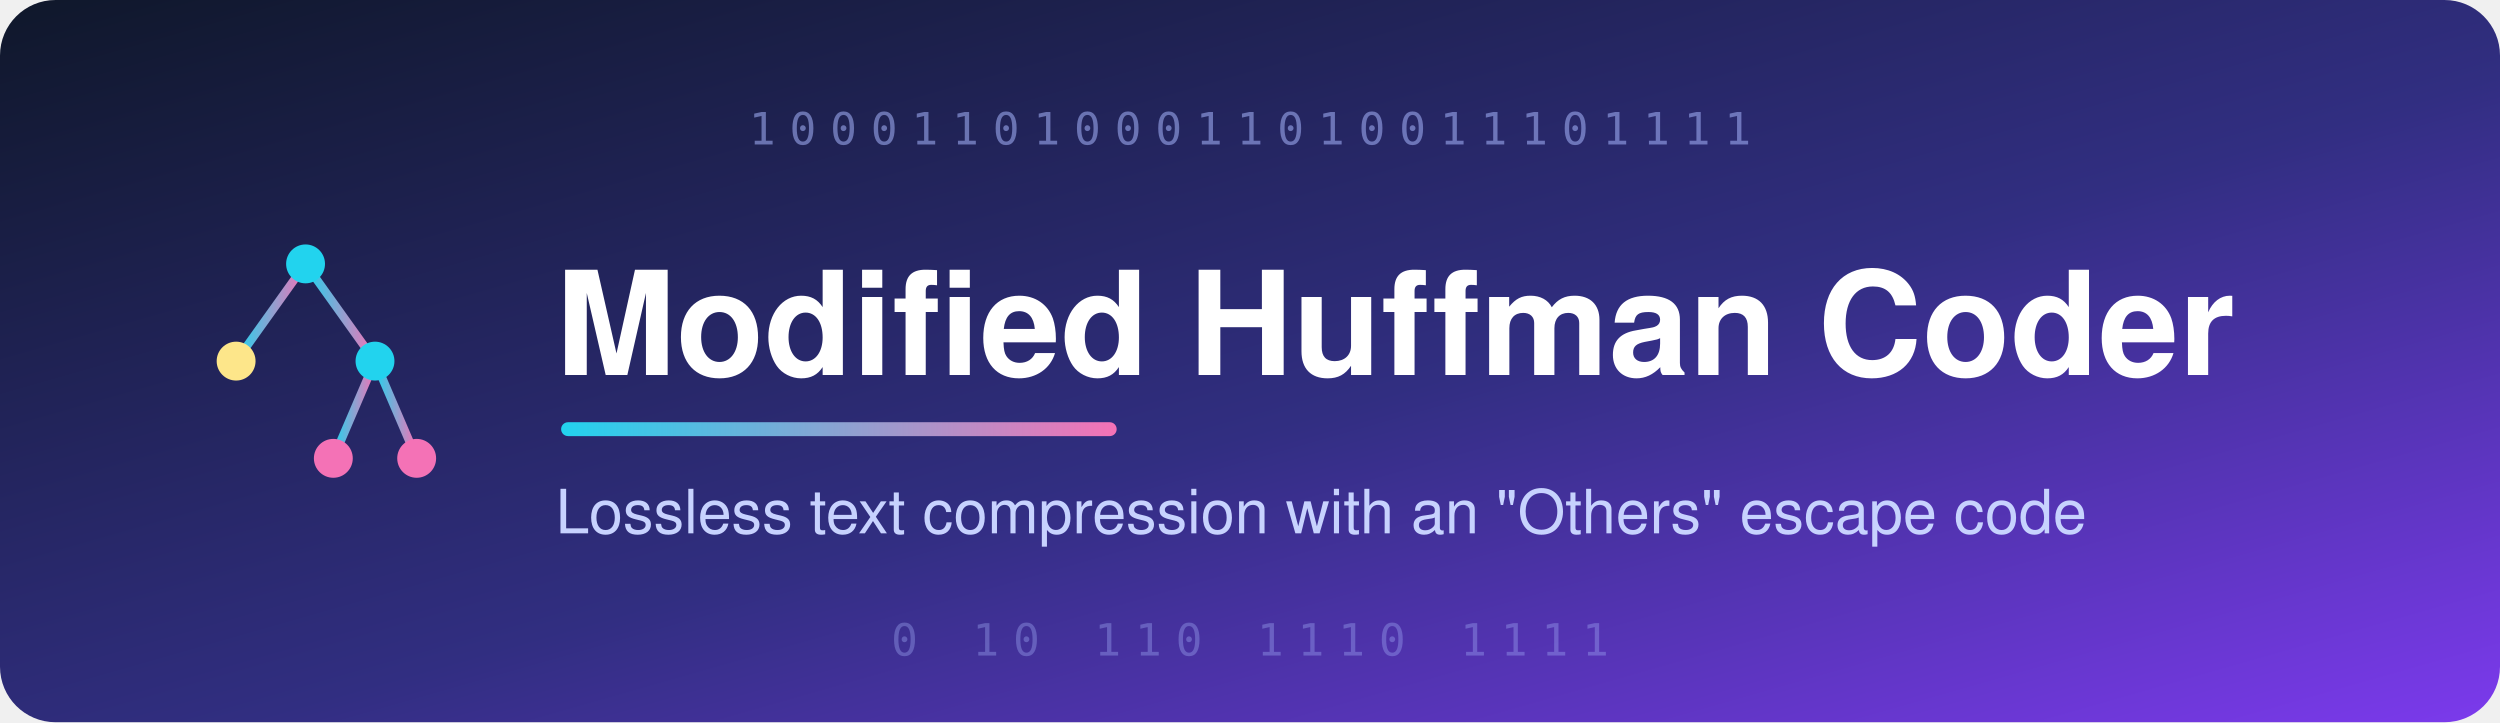
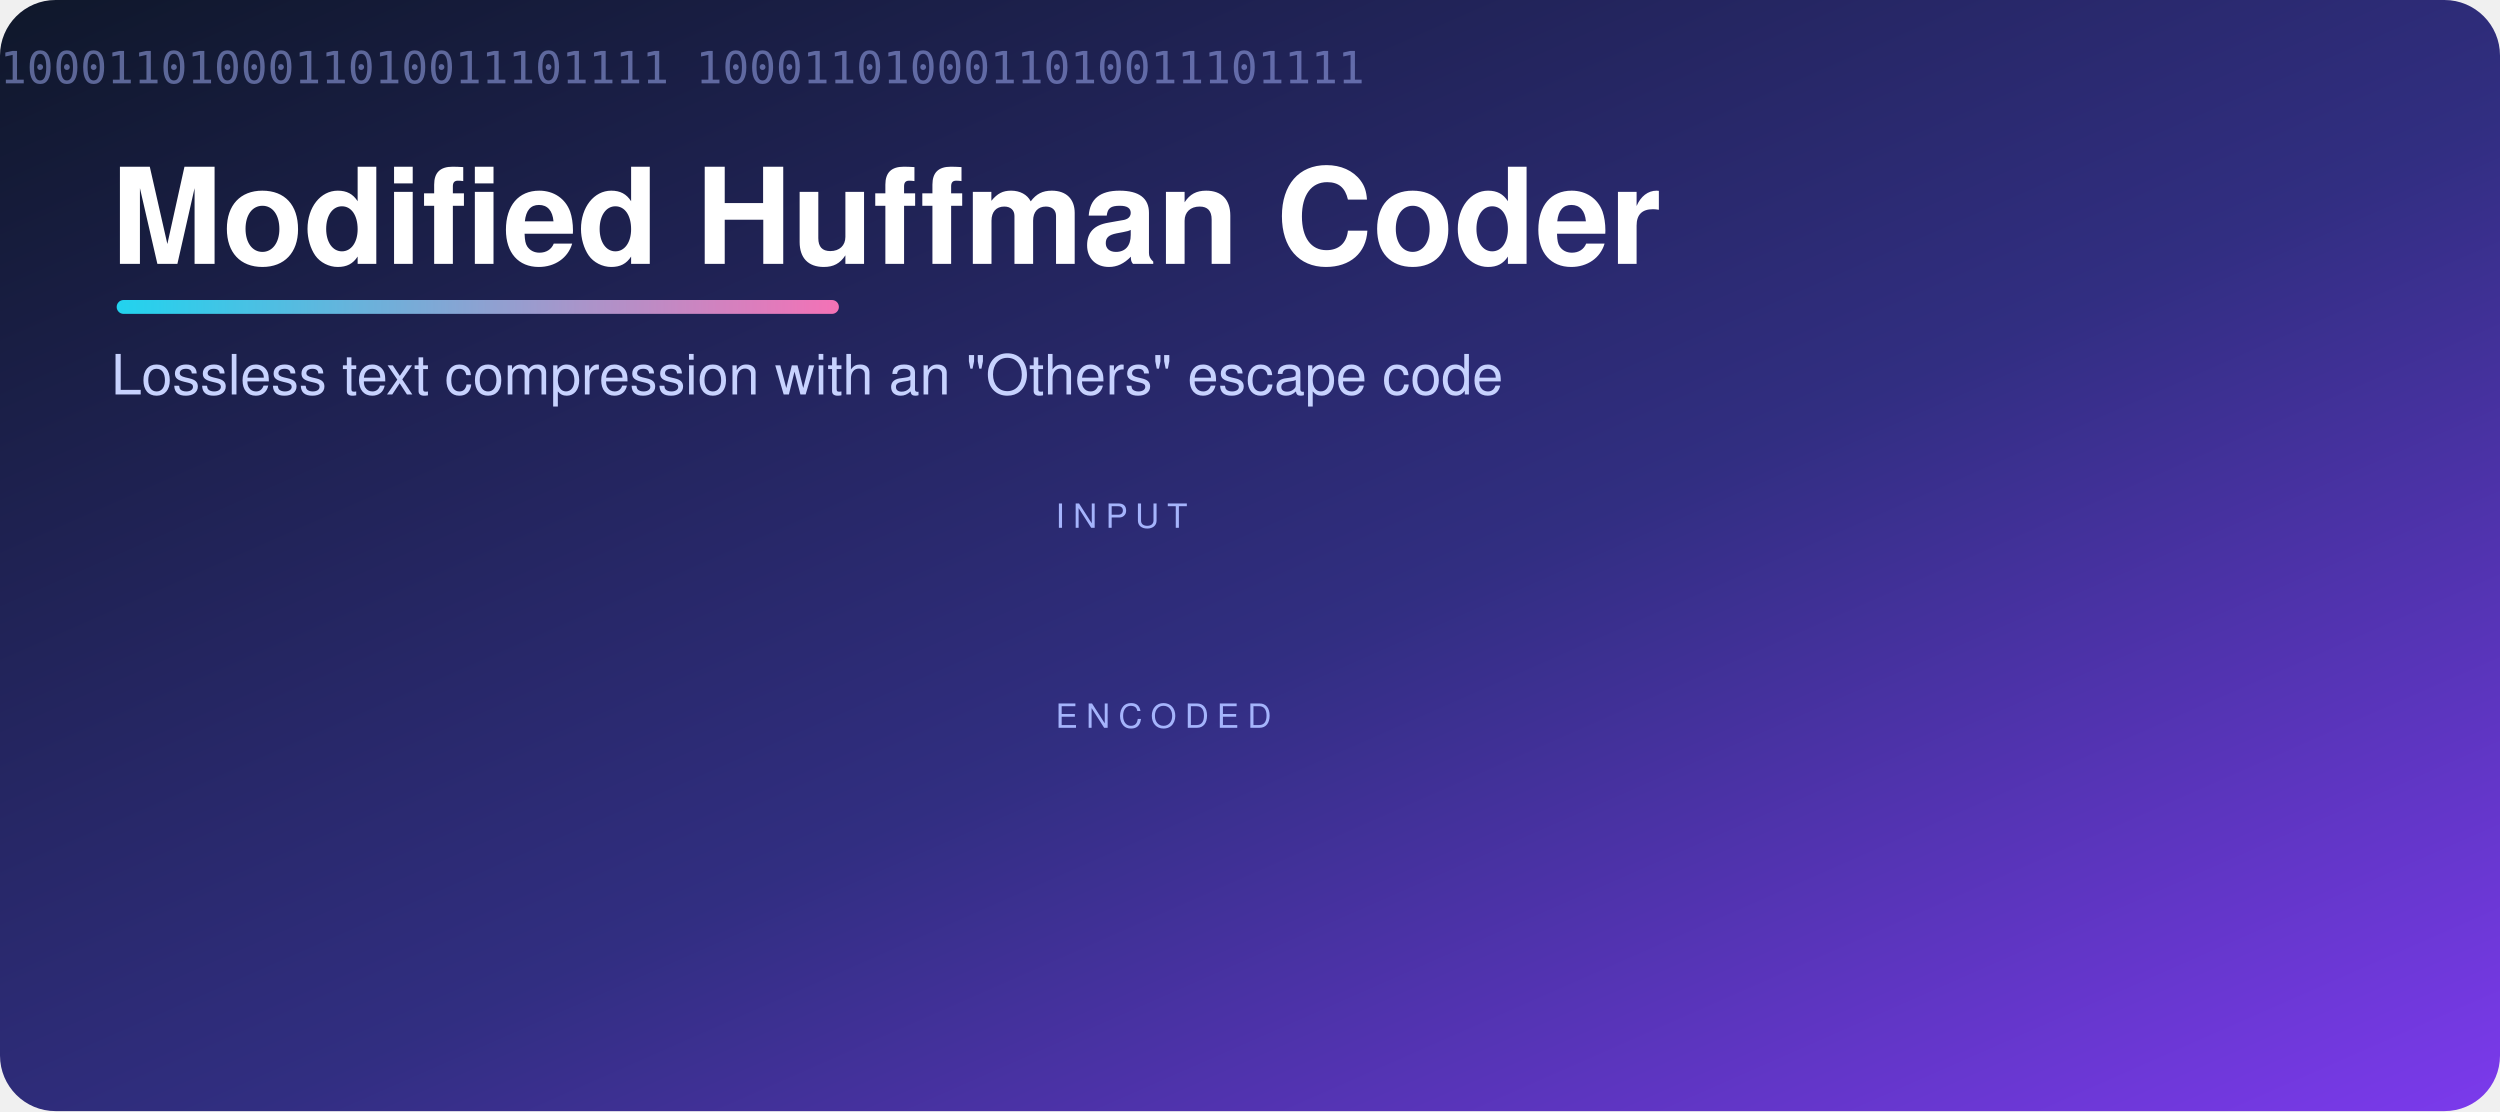
- <svg xmlns="http://www.w3.org/2000/svg" viewBox="0 0 900 260" width="900" height="260" role="img" aria-label="Modified Huffman Coder">
+ <svg xmlns="http://www.w3.org/2000/svg" viewBox="0 0 900 400" width="900" height="400" role="img" aria-label="Animated demo of Modified Huffman Coder encoding BEE$BEE$BEAD into 25 bits">
  <defs>
    <linearGradient id="bg" x1="0" y1="0" x2="1" y2="1">
      <stop offset="0%" stop-color="#0f172a" />
      <stop offset="55%" stop-color="#312e81" />
      <stop offset="100%" stop-color="#7c3aed" />
    </linearGradient>
    <linearGradient id="accent" x1="0" y1="0" x2="1" y2="0">
      <stop offset="0%" stop-color="#22d3ee" />
      <stop offset="100%" stop-color="#f472b6" />
    </linearGradient>
+     <clipPath id="clip">
+       <rect width="900" height="400" rx="20" />
+     </clipPath>
  </defs>
-   <rect width="900" height="260" rx="20" fill="url(#bg)" />
-   <text x="450" y="52" text-anchor="middle" font-family="Consolas, Menlo, monospace" font-size="16" letter-spacing="5" fill="#a5b4fc" opacity="0.55">1000110100011010011101111</text>
-   <text x="450" y="236" text-anchor="middle" font-family="Consolas, Menlo, monospace" font-size="16" letter-spacing="5" fill="#a5b4fc" opacity="0.35">0 10 110 1110 1111</text>
-   <g stroke="url(#accent)" stroke-width="3" stroke-linecap="round" fill="none" transform="translate(70,95)">
-     <line x1="40" y1="0" x2="15" y2="35" />
-     <line x1="40" y1="0" x2="65" y2="35" />
-     <line x1="65" y1="35" x2="50" y2="70" />
-     <line x1="65" y1="35" x2="80" y2="70" />
+   <style>
+ .pop{transform-box:fill-box;transform-origin:center}
+ #marq{animation:marq 16s linear infinite}
+ @keyframes marq{from{transform:translateX(0)}to{transform:translateX(-900px)}}
+ #bar{transform-box:fill-box;transform-origin:left center;animation:bar 4s ease-in-out infinite}
+ @keyframes bar{0%,100%{transform:scaleX(.35)}50%{transform:scaleX(1)}}
+ @keyframes k_e0{0%,2.14%{opacity:0;stroke-dashoffset:72}5.71%,92%{opacity:1;stroke-dashoffset:0}96%,100%{opacity:0;stroke-dashoffset:0}}#e0{animation:k_e0 14.0s infinite;opacity:0;stroke-dashoffset:72}@keyframes k_e1{0%,4.29%{opacity:0;stroke-dashoffset:72}7.86%,92%{opacity:1;stroke-dashoffset:0}96%,100%{opacity:0;stroke-dashoffset:0}}#e1{animation:k_e1 14.0s infinite;opacity:0;stroke-dashoffset:72}@keyframes k_e2{0%,6.43%{opacity:0;stroke-dashoffset:65}10.00%,92%{opacity:1;stroke-dashoffset:0}96%,100%{opacity:0;stroke-dashoffset:0}}#e2{animation:k_e2 14.0s infinite;opacity:0;stroke-dashoffset:65}@keyframes k_e3{0%,8.57%{opacity:0;stroke-dashoffset:65}12.14%,92%{opacity:1;stroke-dashoffset:0}96%,100%{opacity:0;stroke-dashoffset:0}}#e3{animation:k_e3 14.0s infinite;opacity:0;stroke-dashoffset:65}@keyframes k_e4{0%,10.71%{opacity:0;stroke-dashoffset:62}14.29%,92%{opacity:1;stroke-dashoffset:0}96%,100%{opacity:0;stroke-dashoffset:0}}#e4{animation:k_e4 14.0s infinite;opacity:0;stroke-dashoffset:62}@keyframes k_e5{0%,12.86%{opacity:0;stroke-dashoffset:65}16.43%,92%{opacity:1;stroke-dashoffset:0}96%,100%{opacity:0;stroke-dashoffset:0}}#e5{animation:k_e5 14.0s infinite;opacity:0;stroke-dashoffset:65}@keyframes k_e6{0%,15.00%{opacity:0;stroke-dashoffset:62}18.57%,92%{opacity:1;stroke-dashoffset:0}96%,100%{opacity:0;stroke-dashoffset:0}}#e6{animation:k_e6 14.0s infinite;opacity:0;stroke-dashoffset:62}@keyframes k_e7{0%,17.14%{opacity:0;stroke-dashoffset:62}20.71%,92%{opacity:1;stroke-dashoffset:0}96%,100%{opacity:0;stroke-dashoffset:0}}#e7{animation:k_e7 14.0s infinite;opacity:0;stroke-dashoffset:62}@keyframes k_n_root{0%,0.00%{opacity:0;transform:scale(.2)}2.86%,92%{opacity:1;transform:scale(1)}96%,100%{opacity:0;transform:scale(1)}}#n_root{animation:k_n_root 14.0s infinite;opacity:0;transform:scale(.2)}@keyframes k_n_n1{0%,5.00%{opacity:0;transform:scale(.2)}7.86%,92%{opacity:1;transform:scale(1)}96%,100%{opacity:0;transform:scale(1)}}#n_n1{animation:k_n_n1 14.0s infinite;opacity:0;transform:scale(.2)}@keyframes k_n_n2{0%,10.00%{opacity:0;transform:scale(.2)}12.86%,92%{opacity:1;transform:scale(1)}96%,100%{opacity:0;transform:scale(1)}}#n_n2{animation:k_n_n2 14.0s infinite;opacity:0;transform:scale(.2)}@keyframes k_n_n3{0%,14.29%{opacity:0;transform:scale(.2)}17.14%,92%{opacity:1;transform:scale(1)}96%,100%{opacity:0;transform:scale(1)}}#n_n3{animation:k_n_n3 14.0s infinite;opacity:0;transform:scale(.2)}@keyframes k_l_0{0%,5.71%{opacity:0;transform:scale(.2)}8.57%,92%{opacity:1;transform:scale(1)}96%,100%{opacity:0;transform:scale(1)}}#l_0{animation:k_l_0 14.0s infinite;opacity:0;transform:scale(.2)}@keyframes k_l_1{0%,8.57%{opacity:0;transform:scale(.2)}11.43%,92%{opacity:1;transform:scale(1)}96%,100%{opacity:0;transform:scale(1)}}#l_1{animation:k_l_1 14.0s infinite;opacity:0;transform:scale(.2)}@keyframes k_l_2{0%,11.43%{opacity:0;transform:scale(.2)}14.29%,92%{opacity:1;transform:scale(1)}96%,100%{opacity:0;transform:scale(1)}}#l_2{animation:k_l_2 14.0s infinite;opacity:0;transform:scale(.2)}@keyframes k_l_3{0%,14.29%{opacity:0;transform:scale(.2)}17.14%,92%{opacity:1;transform:scale(1)}96%,100%{opacity:0;transform:scale(1)}}#l_3{animation:k_l_3 14.0s infinite;opacity:0;transform:scale(.2)}@keyframes k_l_4{0%,17.14%{opacity:0;transform:scale(.2)}20.00%,92%{opacity:1;transform:scale(1)}96%,100%{opacity:0;transform:scale(1)}}#l_4{animation:k_l_4 14.0s infinite;opacity:0;transform:scale(.2)}@keyframes k_c_0{0%,28.57%{opacity:0;transform:translateY(-8px)}31.07%,92%{opacity:1;transform:translateY(0)}96%,100%{opacity:0;transform:translateY(0)}}#c_0{animation:k_c_0 14.0s infinite;opacity:0;transform:translateY(-8px)}@keyframes k_c_1{0%,32.14%{opacity:0;transform:translateY(-8px)}34.64%,92%{opacity:1;transform:translateY(0)}96%,100%{opacity:0;transform:translateY(0)}}#c_1{animation:k_c_1 14.0s infinite;opacity:0;transform:translateY(-8px)}@keyframes k_c_2{0%,35.71%{opacity:0;transform:translateY(-8px)}38.21%,92%{opacity:1;transform:translateY(0)}96%,100%{opacity:0;transform:translateY(0)}}#c_2{animation:k_c_2 14.0s infinite;opacity:0;transform:translateY(-8px)}@keyframes k_c_3{0%,39.29%{opacity:0;transform:translateY(-8px)}41.79%,92%{opacity:1;transform:translateY(0)}96%,100%{opacity:0;transform:translateY(0)}}#c_3{animation:k_c_3 14.0s infinite;opacity:0;transform:translateY(-8px)}@keyframes k_c_4{0%,42.86%{opacity:0;transform:translateY(-8px)}45.36%,92%{opacity:1;transform:translateY(0)}96%,100%{opacity:0;transform:translateY(0)}}#c_4{animation:k_c_4 14.0s infinite;opacity:0;transform:translateY(-8px)}@keyframes k_c_5{0%,46.43%{opacity:0;transform:translateY(-8px)}48.93%,92%{opacity:1;transform:translateY(0)}96%,100%{opacity:0;transform:translateY(0)}}#c_5{animation:k_c_5 14.0s infinite;opacity:0;transform:translateY(-8px)}@keyframes k_c_6{0%,50.00%{opacity:0;transform:translateY(-8px)}52.50%,92%{opacity:1;transform:translateY(0)}96%,100%{opacity:0;transform:translateY(0)}}#c_6{animation:k_c_6 14.0s infinite;opacity:0;transform:translateY(-8px)}@keyframes k_c_7{0%,53.57%{opacity:0;transform:translateY(-8px)}56.07%,92%{opacity:1;transform:translateY(0)}96%,100%{opacity:0;transform:translateY(0)}}#c_7{animation:k_c_7 14.0s infinite;opacity:0;transform:translateY(-8px)}@keyframes k_c_8{0%,57.14%{opacity:0;transform:translateY(-8px)}59.64%,92%{opacity:1;transform:translateY(0)}96%,100%{opacity:0;transform:translateY(0)}}#c_8{animation:k_c_8 14.0s infinite;opacity:0;transform:translateY(-8px)}@keyframes k_c_9{0%,60.71%{opacity:0;transform:translateY(-8px)}63.21%,92%{opacity:1;transform:translateY(0)}96%,100%{opacity:0;transform:translateY(0)}}#c_9{animation:k_c_9 14.0s infinite;opacity:0;transform:translateY(-8px)}@keyframes k_c_10{0%,64.29%{opacity:0;transform:translateY(-8px)}66.79%,92%{opacity:1;transform:translateY(0)}96%,100%{opacity:0;transform:translateY(0)}}#c_10{animation:k_c_10 14.0s infinite;opacity:0;transform:translateY(-8px)}@keyframes k_c_11{0%,67.86%{opacity:0;transform:translateY(-8px)}70.36%,92%{opacity:1;transform:translateY(0)}96%,100%{opacity:0;transform:translateY(0)}}#c_11{animation:k_c_11 14.0s infinite;opacity:0;transform:translateY(-8px)}@keyframes k_res{0%,75.71%{opacity:0}80.00%,92%{opacity:1}96%,100%{opacity:0}}#res{animation:k_res 14.0s infinite;opacity:0}
+ @media (prefers-reduced-motion:reduce){*{animation:none!important;opacity:1!important;stroke-dashoffset:0!important;transform:none!important}}
+ </style>
+   <g clip-path="url(#clip)">
+     <rect width="900" height="400" fill="url(#bg)" />
+     <g id="marq" font-family="Consolas,Menlo,monospace" font-size="16" fill="#a5b4fc" opacity=".5">
+       <text x="0" y="30" textLength="900" lengthAdjust="spacing">1000110100011010011101111 1000110100011010011101111 </text>
+       <text x="900" y="30" textLength="900" lengthAdjust="spacing">1000110100011010011101111 1000110100011010011101111 </text>
+       <text x="1800" y="30" textLength="900" lengthAdjust="spacing">1000110100011010011101111 1000110100011010011101111 </text>
+     </g>
+     <text x="40" y="95" font-family="Segoe UI,Helvetica,Arial,sans-serif" font-size="48" font-weight="800" fill="#ffffff">Modified Huffman Coder</text>
+     <rect id="bar" x="42" y="108" width="260" height="5" rx="2.5" fill="url(#accent)" />
+     <text x="40" y="142" font-family="Segoe UI,Helvetica,Arial,sans-serif" font-size="20" fill="#c7d2fe">Lossless text compression with an "Others" escape code</text>
+     <line id="e0" x1="120" y1="160" x2="70" y2="210" stroke="url(#accent)" stroke-width="3" stroke-linecap="round" stroke-dasharray="72" />
+     <line id="e1" x1="120" y1="160" x2="170" y2="210" stroke="url(#accent)" stroke-width="3" stroke-linecap="round" stroke-dasharray="72" />
+     <line id="e2" x1="170" y1="210" x2="130" y2="260" stroke="url(#accent)" stroke-width="3" stroke-linecap="round" stroke-dasharray="65" />
+     <line id="e3" x1="170" y1="210" x2="210" y2="260" stroke="url(#accent)" stroke-width="3" stroke-linecap="round" stroke-dasharray="65" />
+     <line id="e4" x1="210" y1="260" x2="175" y2="310" stroke="url(#accent)" stroke-width="3" stroke-linecap="round" stroke-dasharray="62" />
+     <line id="e5" x1="210" y1="260" x2="250" y2="310" stroke="url(#accent)" stroke-width="3" stroke-linecap="round" stroke-dasharray="65" />
+     <line id="e6" x1="250" y1="310" x2="215" y2="360" stroke="url(#accent)" stroke-width="3" stroke-linecap="round" stroke-dasharray="62" />
+     <line id="e7" x1="250" y1="310" x2="285" y2="360" stroke="url(#accent)" stroke-width="3" stroke-linecap="round" stroke-dasharray="62" />
+     <circle id="n_root" class="pop" cx="120" cy="160" r="7" fill="#818cf8" />
+     <circle id="n_n1" class="pop" cx="170" cy="210" r="7" fill="#818cf8" />
+     <circle id="n_n2" class="pop" cx="210" cy="260" r="7" fill="#818cf8" />
+     <circle id="n_n3" class="pop" cx="250" cy="310" r="7" fill="#818cf8" />
+     <g id="l_0" class="pop">
+       <circle cx="70" cy="210" r="14" fill="#22d3ee" />
+       <text x="70" y="215" text-anchor="middle" font-family="Consolas,Menlo,monospace" font-size="15" font-weight="800" fill="#0f172a">E</text>
+       <text x="70" y="242" text-anchor="middle" font-family="Consolas,Menlo,monospace" font-size="13" fill="#22d3ee">0</text>
+     </g>
+     <g id="l_1" class="pop">
+       <circle cx="130" cy="260" r="14" fill="#a78bfa" />
+       <text x="130" y="265" text-anchor="middle" font-family="Consolas,Menlo,monospace" font-size="15" font-weight="800" fill="#0f172a">B</text>
+       <text x="130" y="292" text-anchor="middle" font-family="Consolas,Menlo,monospace" font-size="13" fill="#a78bfa">10</text>
+     </g>
+     <g id="l_2" class="pop">
+       <circle cx="175" cy="310" r="14" fill="#fde68a" />
+       <text x="175" y="315" text-anchor="middle" font-family="Consolas,Menlo,monospace" font-size="15" font-weight="800" fill="#0f172a">$</text>
+       <text x="175" y="342" text-anchor="middle" font-family="Consolas,Menlo,monospace" font-size="13" fill="#fde68a">110</text>
+     </g>
+     <g id="l_3" class="pop">
+       <circle cx="215" cy="360" r="14" fill="#f472b6" />
+       <text x="215" y="365" text-anchor="middle" font-family="Consolas,Menlo,monospace" font-size="15" font-weight="800" fill="#0f172a">A</text>
+       <text x="215" y="392" text-anchor="middle" font-family="Consolas,Menlo,monospace" font-size="13" fill="#f472b6">1110</text>
+     </g>
+     <g id="l_4" class="pop">
+       <circle cx="285" cy="360" r="14" fill="#4ade80" />
+       <text x="285" y="365" text-anchor="middle" font-family="Consolas,Menlo,monospace" font-size="15" font-weight="800" fill="#0f172a">D</text>
+       <text x="285" y="392" text-anchor="middle" font-family="Consolas,Menlo,monospace" font-size="13" fill="#4ade80">1111</text>
+     </g>
+     <text x="380" y="190" font-family="Segoe UI,Helvetica,Arial,sans-serif" font-size="12" letter-spacing="3" fill="#a5b4fc">INPUT</text>
+     <text x="380" y="262" font-family="Segoe UI,Helvetica,Arial,sans-serif" font-size="12" letter-spacing="3" fill="#a5b4fc">ENCODED</text>
+     <g id="c_0" class="pop">
+       <text x="400" y="226" text-anchor="middle" font-family="Consolas,Menlo,monospace" font-size="26" font-weight="800" fill="#a78bfa">B</text>
+       <text x="400" y="292" text-anchor="middle" font-family="Consolas,Menlo,monospace" font-size="14" fill="#a78bfa">10</text>
+       <line x1="400" y1="236" x2="400" y2="276" stroke="#a78bfa" stroke-width="1.5" stroke-dasharray="3 4" opacity=".6" />
+     </g>
+     <g id="c_1" class="pop">
+       <text x="438" y="226" text-anchor="middle" font-family="Consolas,Menlo,monospace" font-size="26" font-weight="800" fill="#22d3ee">E</text>
+       <text x="438" y="292" text-anchor="middle" font-family="Consolas,Menlo,monospace" font-size="14" fill="#22d3ee">0</text>
+       <line x1="438" y1="236" x2="438" y2="276" stroke="#22d3ee" stroke-width="1.5" stroke-dasharray="3 4" opacity=".6" />
+     </g>
+     <g id="c_2" class="pop">
+       <text x="476" y="226" text-anchor="middle" font-family="Consolas,Menlo,monospace" font-size="26" font-weight="800" fill="#22d3ee">E</text>
+       <text x="476" y="292" text-anchor="middle" font-family="Consolas,Menlo,monospace" font-size="14" fill="#22d3ee">0</text>
+       <line x1="476" y1="236" x2="476" y2="276" stroke="#22d3ee" stroke-width="1.5" stroke-dasharray="3 4" opacity=".6" />
+     </g>
+     <g id="c_3" class="pop">
+       <text x="514" y="226" text-anchor="middle" font-family="Consolas,Menlo,monospace" font-size="26" font-weight="800" fill="#fde68a">$</text>
+       <text x="514" y="292" text-anchor="middle" font-family="Consolas,Menlo,monospace" font-size="14" fill="#fde68a">110</text>
+       <line x1="514" y1="236" x2="514" y2="276" stroke="#fde68a" stroke-width="1.5" stroke-dasharray="3 4" opacity=".6" />
+     </g>
+     <g id="c_4" class="pop">
+       <text x="552" y="226" text-anchor="middle" font-family="Consolas,Menlo,monospace" font-size="26" font-weight="800" fill="#a78bfa">B</text>
+       <text x="552" y="292" text-anchor="middle" font-family="Consolas,Menlo,monospace" font-size="14" fill="#a78bfa">10</text>
+       <line x1="552" y1="236" x2="552" y2="276" stroke="#a78bfa" stroke-width="1.5" stroke-dasharray="3 4" opacity=".6" />
+     </g>
+     <g id="c_5" class="pop">
+       <text x="590" y="226" text-anchor="middle" font-family="Consolas,Menlo,monospace" font-size="26" font-weight="800" fill="#22d3ee">E</text>
+       <text x="590" y="292" text-anchor="middle" font-family="Consolas,Menlo,monospace" font-size="14" fill="#22d3ee">0</text>
+       <line x1="590" y1="236" x2="590" y2="276" stroke="#22d3ee" stroke-width="1.5" stroke-dasharray="3 4" opacity=".6" />
+     </g>
+     <g id="c_6" class="pop">
+       <text x="628" y="226" text-anchor="middle" font-family="Consolas,Menlo,monospace" font-size="26" font-weight="800" fill="#22d3ee">E</text>
+       <text x="628" y="292" text-anchor="middle" font-family="Consolas,Menlo,monospace" font-size="14" fill="#22d3ee">0</text>
+       <line x1="628" y1="236" x2="628" y2="276" stroke="#22d3ee" stroke-width="1.5" stroke-dasharray="3 4" opacity=".6" />
+     </g>
+     <g id="c_7" class="pop">
+       <text x="666" y="226" text-anchor="middle" font-family="Consolas,Menlo,monospace" font-size="26" font-weight="800" fill="#fde68a">$</text>
+       <text x="666" y="292" text-anchor="middle" font-family="Consolas,Menlo,monospace" font-size="14" fill="#fde68a">110</text>
+       <line x1="666" y1="236" x2="666" y2="276" stroke="#fde68a" stroke-width="1.5" stroke-dasharray="3 4" opacity=".6" />
+     </g>
+     <g id="c_8" class="pop">
+       <text x="704" y="226" text-anchor="middle" font-family="Consolas,Menlo,monospace" font-size="26" font-weight="800" fill="#a78bfa">B</text>
+       <text x="704" y="292" text-anchor="middle" font-family="Consolas,Menlo,monospace" font-size="14" fill="#a78bfa">10</text>
+       <line x1="704" y1="236" x2="704" y2="276" stroke="#a78bfa" stroke-width="1.5" stroke-dasharray="3 4" opacity=".6" />
+     </g>
+     <g id="c_9" class="pop">
+       <text x="742" y="226" text-anchor="middle" font-family="Consolas,Menlo,monospace" font-size="26" font-weight="800" fill="#22d3ee">E</text>
+       <text x="742" y="292" text-anchor="middle" font-family="Consolas,Menlo,monospace" font-size="14" fill="#22d3ee">0</text>
+       <line x1="742" y1="236" x2="742" y2="276" stroke="#22d3ee" stroke-width="1.5" stroke-dasharray="3 4" opacity=".6" />
+     </g>
+     <g id="c_10" class="pop">
+       <text x="780" y="226" text-anchor="middle" font-family="Consolas,Menlo,monospace" font-size="26" font-weight="800" fill="#f472b6">A</text>
+       <text x="780" y="292" text-anchor="middle" font-family="Consolas,Menlo,monospace" font-size="14" fill="#f472b6">1110</text>
+       <line x1="780" y1="236" x2="780" y2="276" stroke="#f472b6" stroke-width="1.5" stroke-dasharray="3 4" opacity=".6" />
+     </g>
+     <g id="c_11" class="pop">
+       <text x="818" y="226" text-anchor="middle" font-family="Consolas,Menlo,monospace" font-size="26" font-weight="800" fill="#4ade80">D</text>
+       <text x="818" y="292" text-anchor="middle" font-family="Consolas,Menlo,monospace" font-size="14" fill="#4ade80">1111</text>
+       <line x1="818" y1="236" x2="818" y2="276" stroke="#4ade80" stroke-width="1.5" stroke-dasharray="3 4" opacity=".6" />
+     </g>
+     <g id="res">
+       <text x="380" y="348" font-family="Segoe UI,Helvetica,Arial,sans-serif" font-size="30" font-weight="800" fill="url(#accent)">25 bits</text>
+       <text x="490" y="347" font-family="Segoe UI,Helvetica,Arial,sans-serif" font-size="16" fill="#c7d2fe">instead of 96 bits as 8-bit ASCII</text>
+     </g>
  </g>
-   <g transform="translate(70,95)" fill="#22d3ee">
-     <circle cx="40" cy="0" r="7" />
-     <circle cx="15" cy="35" r="7" fill="#fde68a" />
-     <circle cx="65" cy="35" r="7" />
-     <circle cx="50" cy="70" r="7" fill="#f472b6" />
-     <circle cx="80" cy="70" r="7" fill="#f472b6" />
-   </g>
-   <text x="200" y="135" font-family="Segoe UI, Helvetica, Arial, sans-serif" font-size="52" font-weight="800" fill="#ffffff">Modified Huffman Coder</text>
-   <rect x="202" y="152" width="200" height="5" rx="2.5" fill="url(#accent)" />
-   <text x="200" y="192" font-family="Segoe UI, Helvetica, Arial, sans-serif" font-size="22" fill="#c7d2fe">Lossless text compression with an "Others" escape code</text>
</svg>
